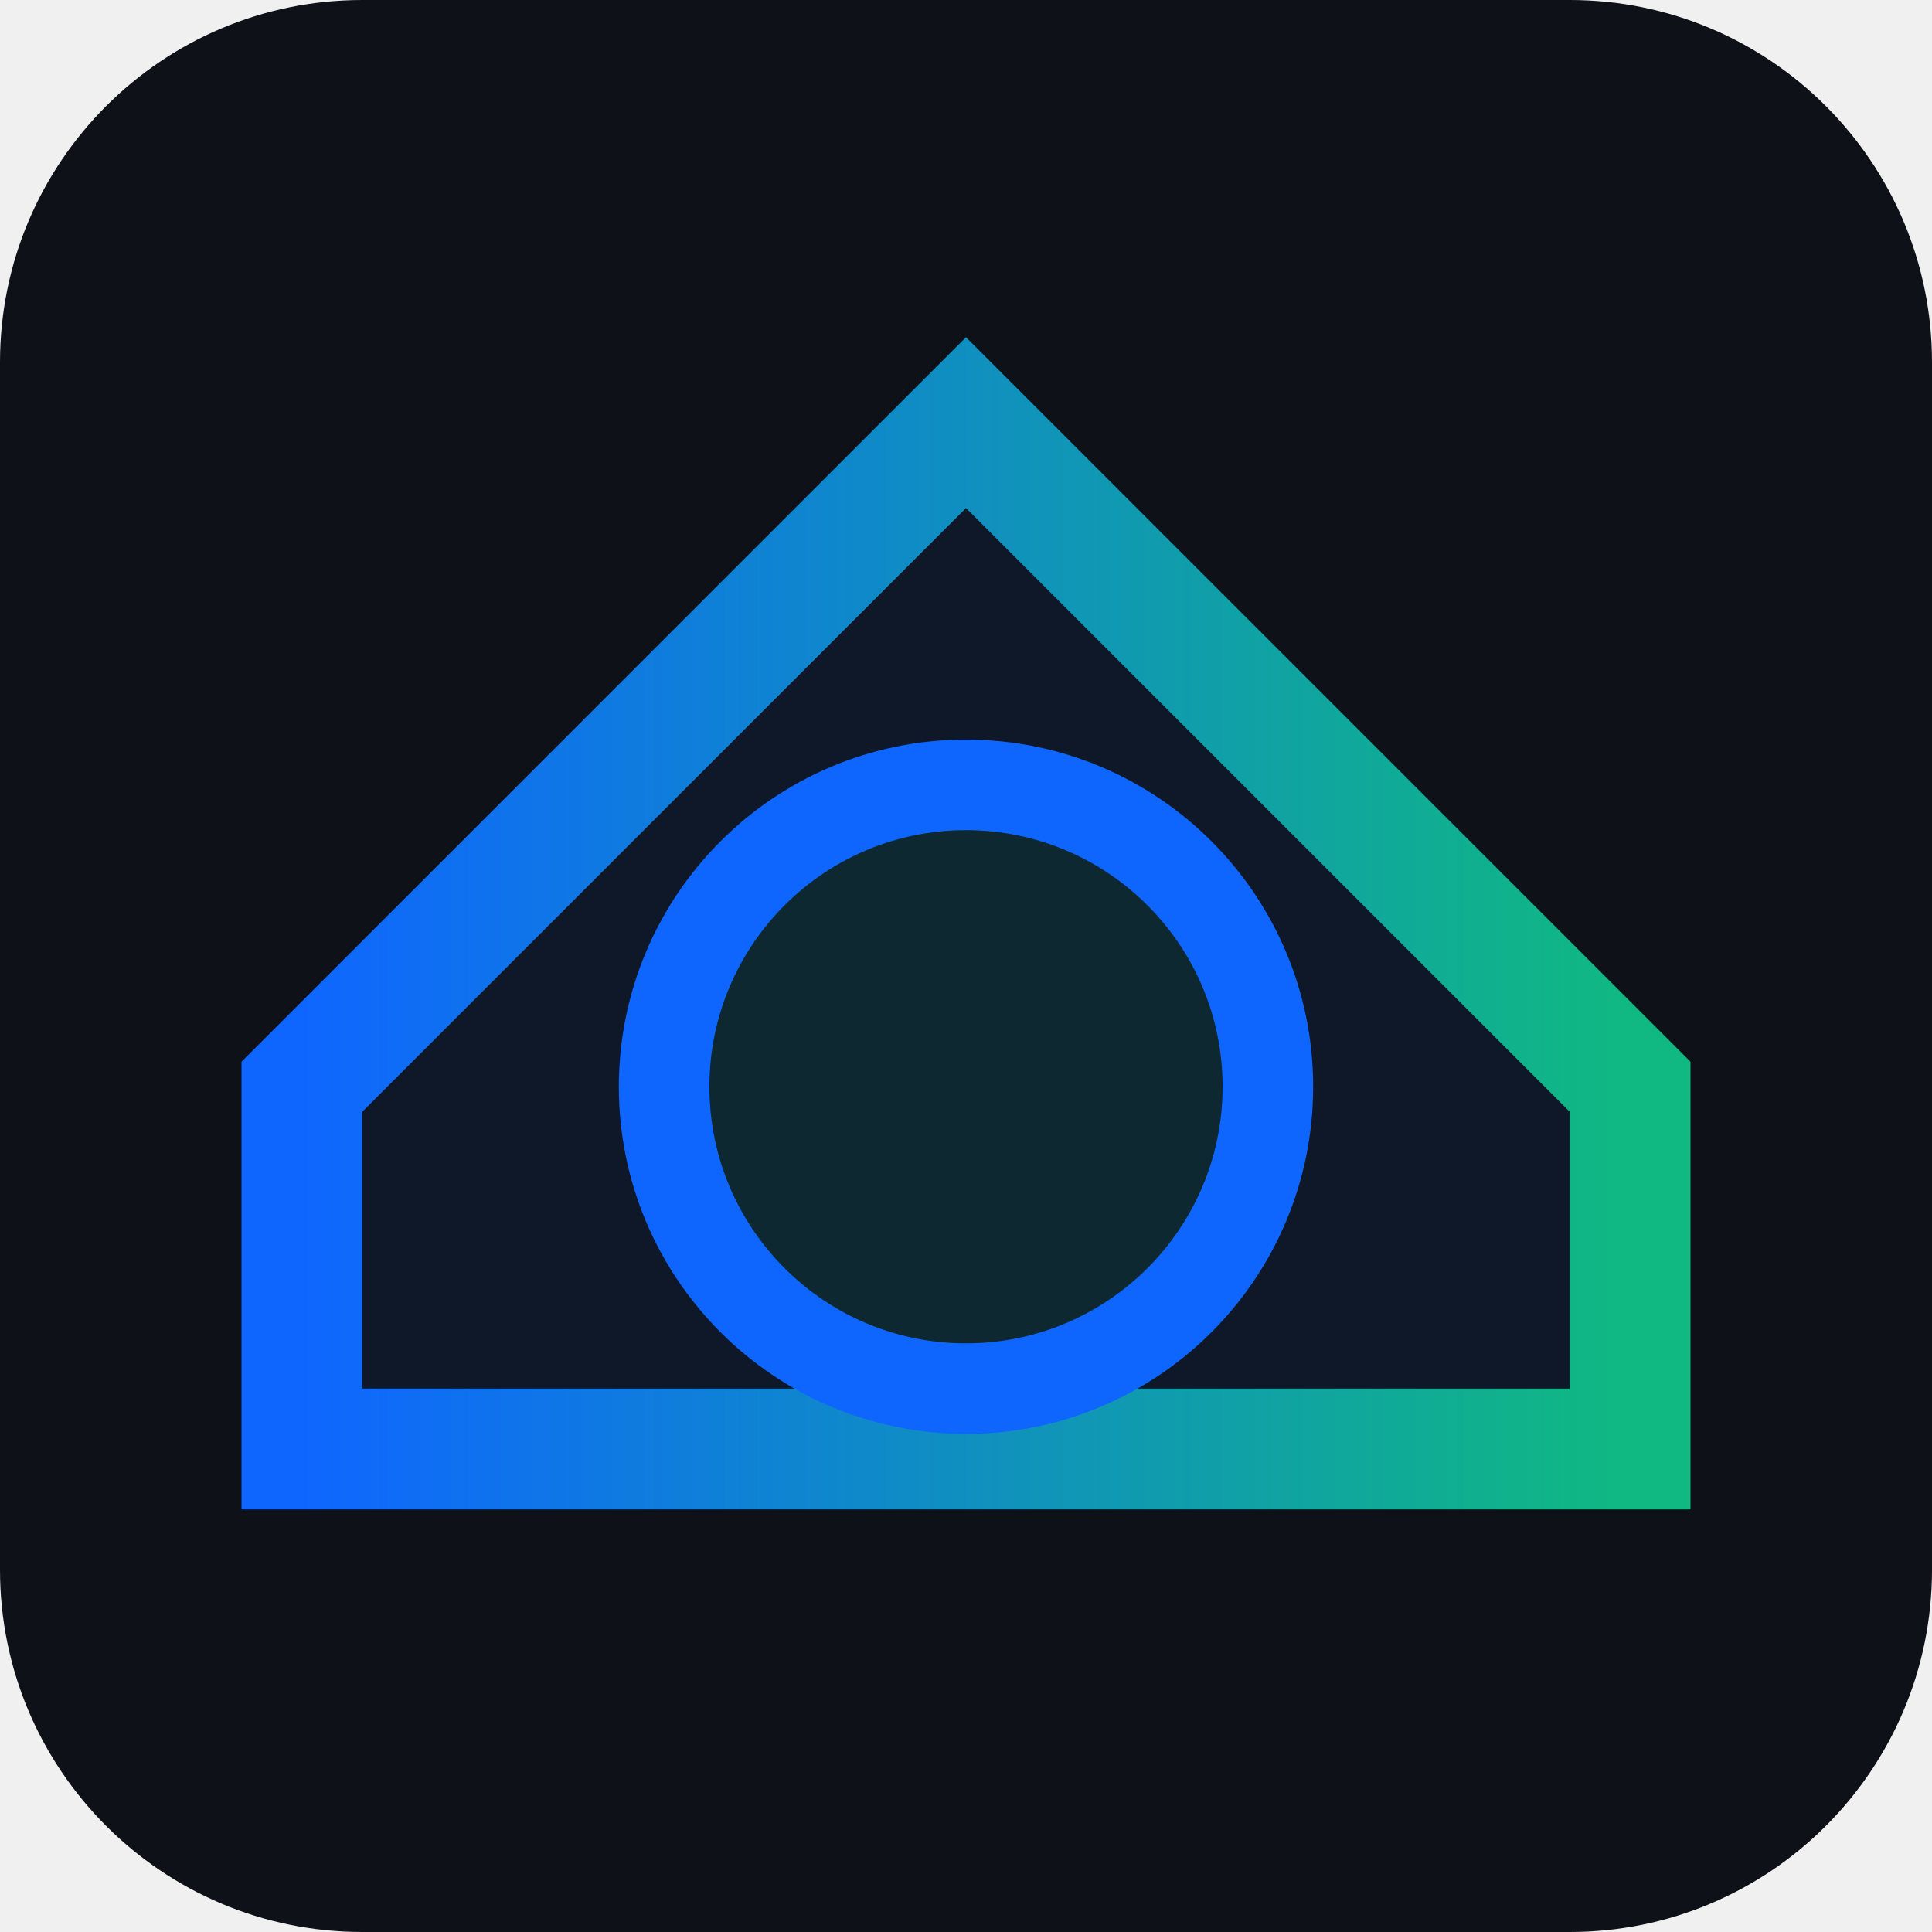
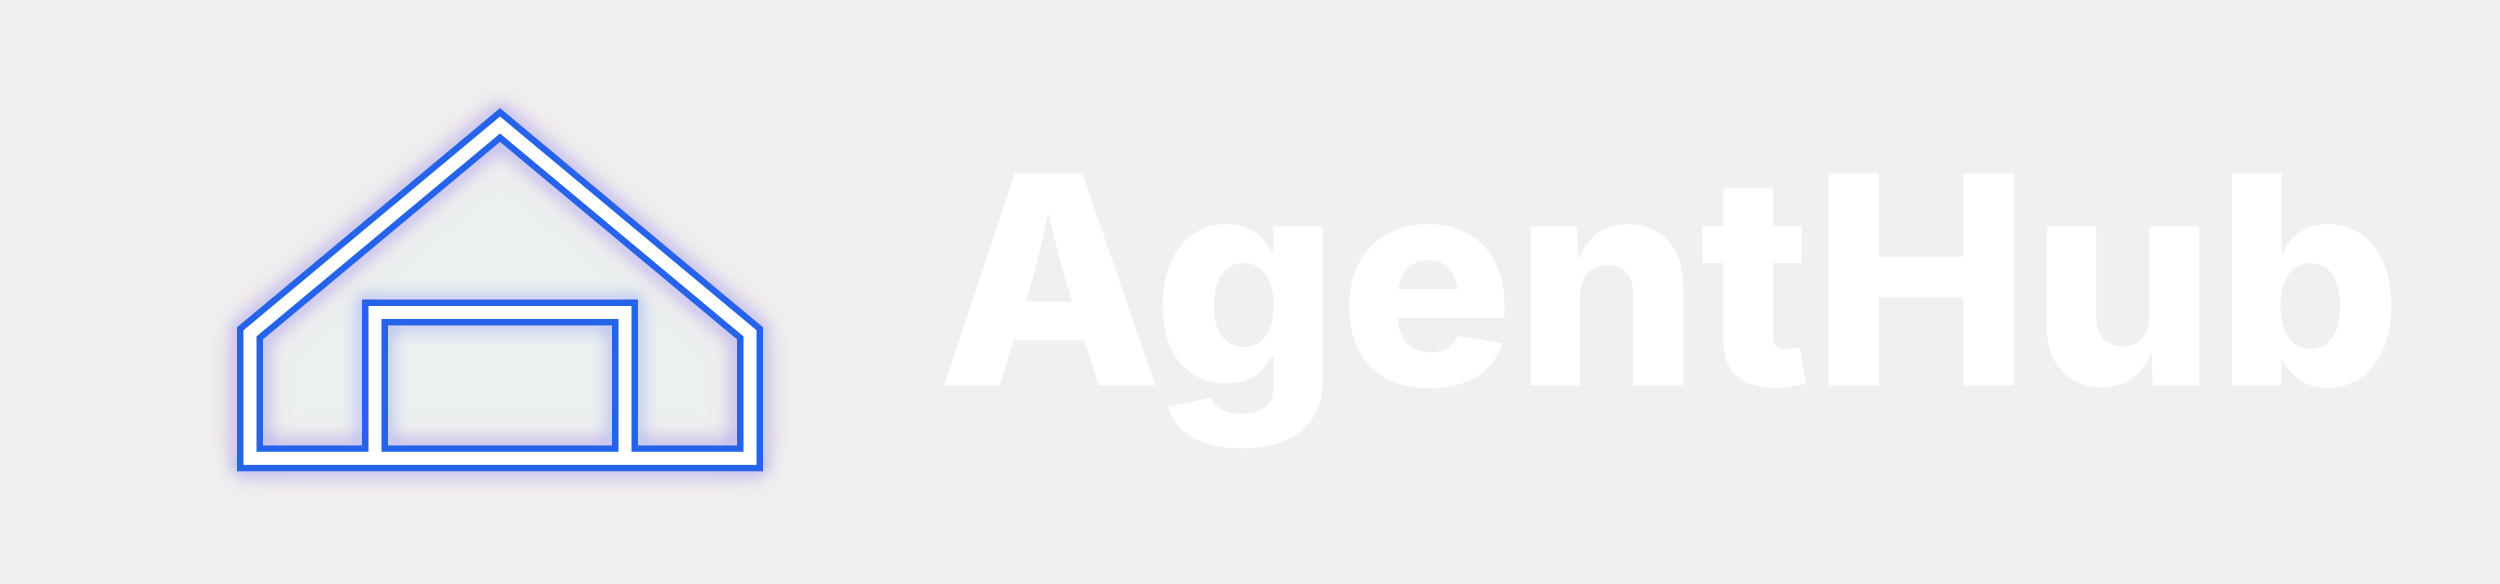
- <svg xmlns="http://www.w3.org/2000/svg" viewBox="0 0 64 64" fill="none">
+ <svg xmlns="http://www.w3.org/2000/svg" viewBox="0 0 240 56" fill="none" role="img">
  <defs>
-     <linearGradient id="g" x1="0" x2="1">
-       <stop offset="0%" stop-color="#0F66FF" />
-       <stop offset="100%" stop-color="#10B981" />
+     <filter id="haloCyan" x="-50%" y="-50%" width="200%" height="200%">
+       <feGaussianBlur stdDeviation="3" result="g" />
+       <feColorMatrix in="g" type="matrix" values="0 0 0 0 0.133  0 0 0 0 0.827  0 0 0 0 0.933  0 0 0 0.25 0" />
+     </filter>
+     <filter id="glowMagenta" x="-40%" y="-40%" width="180%" height="180%">
+       <feGaussianBlur stdDeviation="1.6" result="m" />
+       <feColorMatrix in="m" type="matrix" values="0 0 0 0 0.925  0 0 0 0 0.282  0 0 0 0 0.600  0 0 0 1 0" />
+     </filter>
+     <filter id="glowBlue" x="-30%" y="-30%" width="160%" height="160%">
+       <feGaussianBlur stdDeviation="0.8" result="b" />
+       <feMerge>
+         <feMergeNode in="b" />
+         <feMergeNode in="SourceGraphic" />
+       </feMerge>
+     </filter>
+     <linearGradient id="word" x1="0" x2="1">
+       <stop offset="0%" stop-color="#2563EB" />
+       <stop offset="100%" stop-color="#EC4899" />
    </linearGradient>
  </defs>
-   <rect width="64" height="64" rx="12" fill="#0E1117" />
-   <path d="M10 36L32 14l22 22v12H10V36z" stroke="url(#g)" stroke-width="4" fill="rgba(15,102,255,0.08)" />
-   <circle cx="32" cy="36" r="10" stroke="#0F66FF" stroke-width="3" fill="rgba(16,185,129,0.1)" />
+   <g filter="url(#haloCyan)">
+     <path d="M24 32L48 12l24 20v12H24V32z" fill="#22D3EE" opacity="0.06" />
+   </g>
+   <g filter="url(#glowMagenta)">
+     <path d="M24 32L48 12l24 20v12H24V32z" fill="none" stroke="#EC4899" stroke-width="2" opacity="0.5" />
+   </g>
+   <g filter="url(#glowBlue)">
+     <path d="M24 32L48 12l24 20v12H24V32z M36 44V30h24v14" stroke="#2563EB" stroke-width="2.5" fill="none" />
+     <path d="M24 32L48 12l24 20v12H24V32z M36 44V30h24v14" stroke="#FFFFFF" stroke-width="1.25" fill="none" />
+   </g>
+   <g transform="translate(90, 13)">
+     <text x="0" y="24" font-family="Sora, Inter, system-ui, -apple-system, Segoe UI, Roboto, Helvetica, Arial, sans-serif" font-weight="800" font-size="28" fill="#FFFFFF">AgentHub</text>
+   </g>
</svg>
